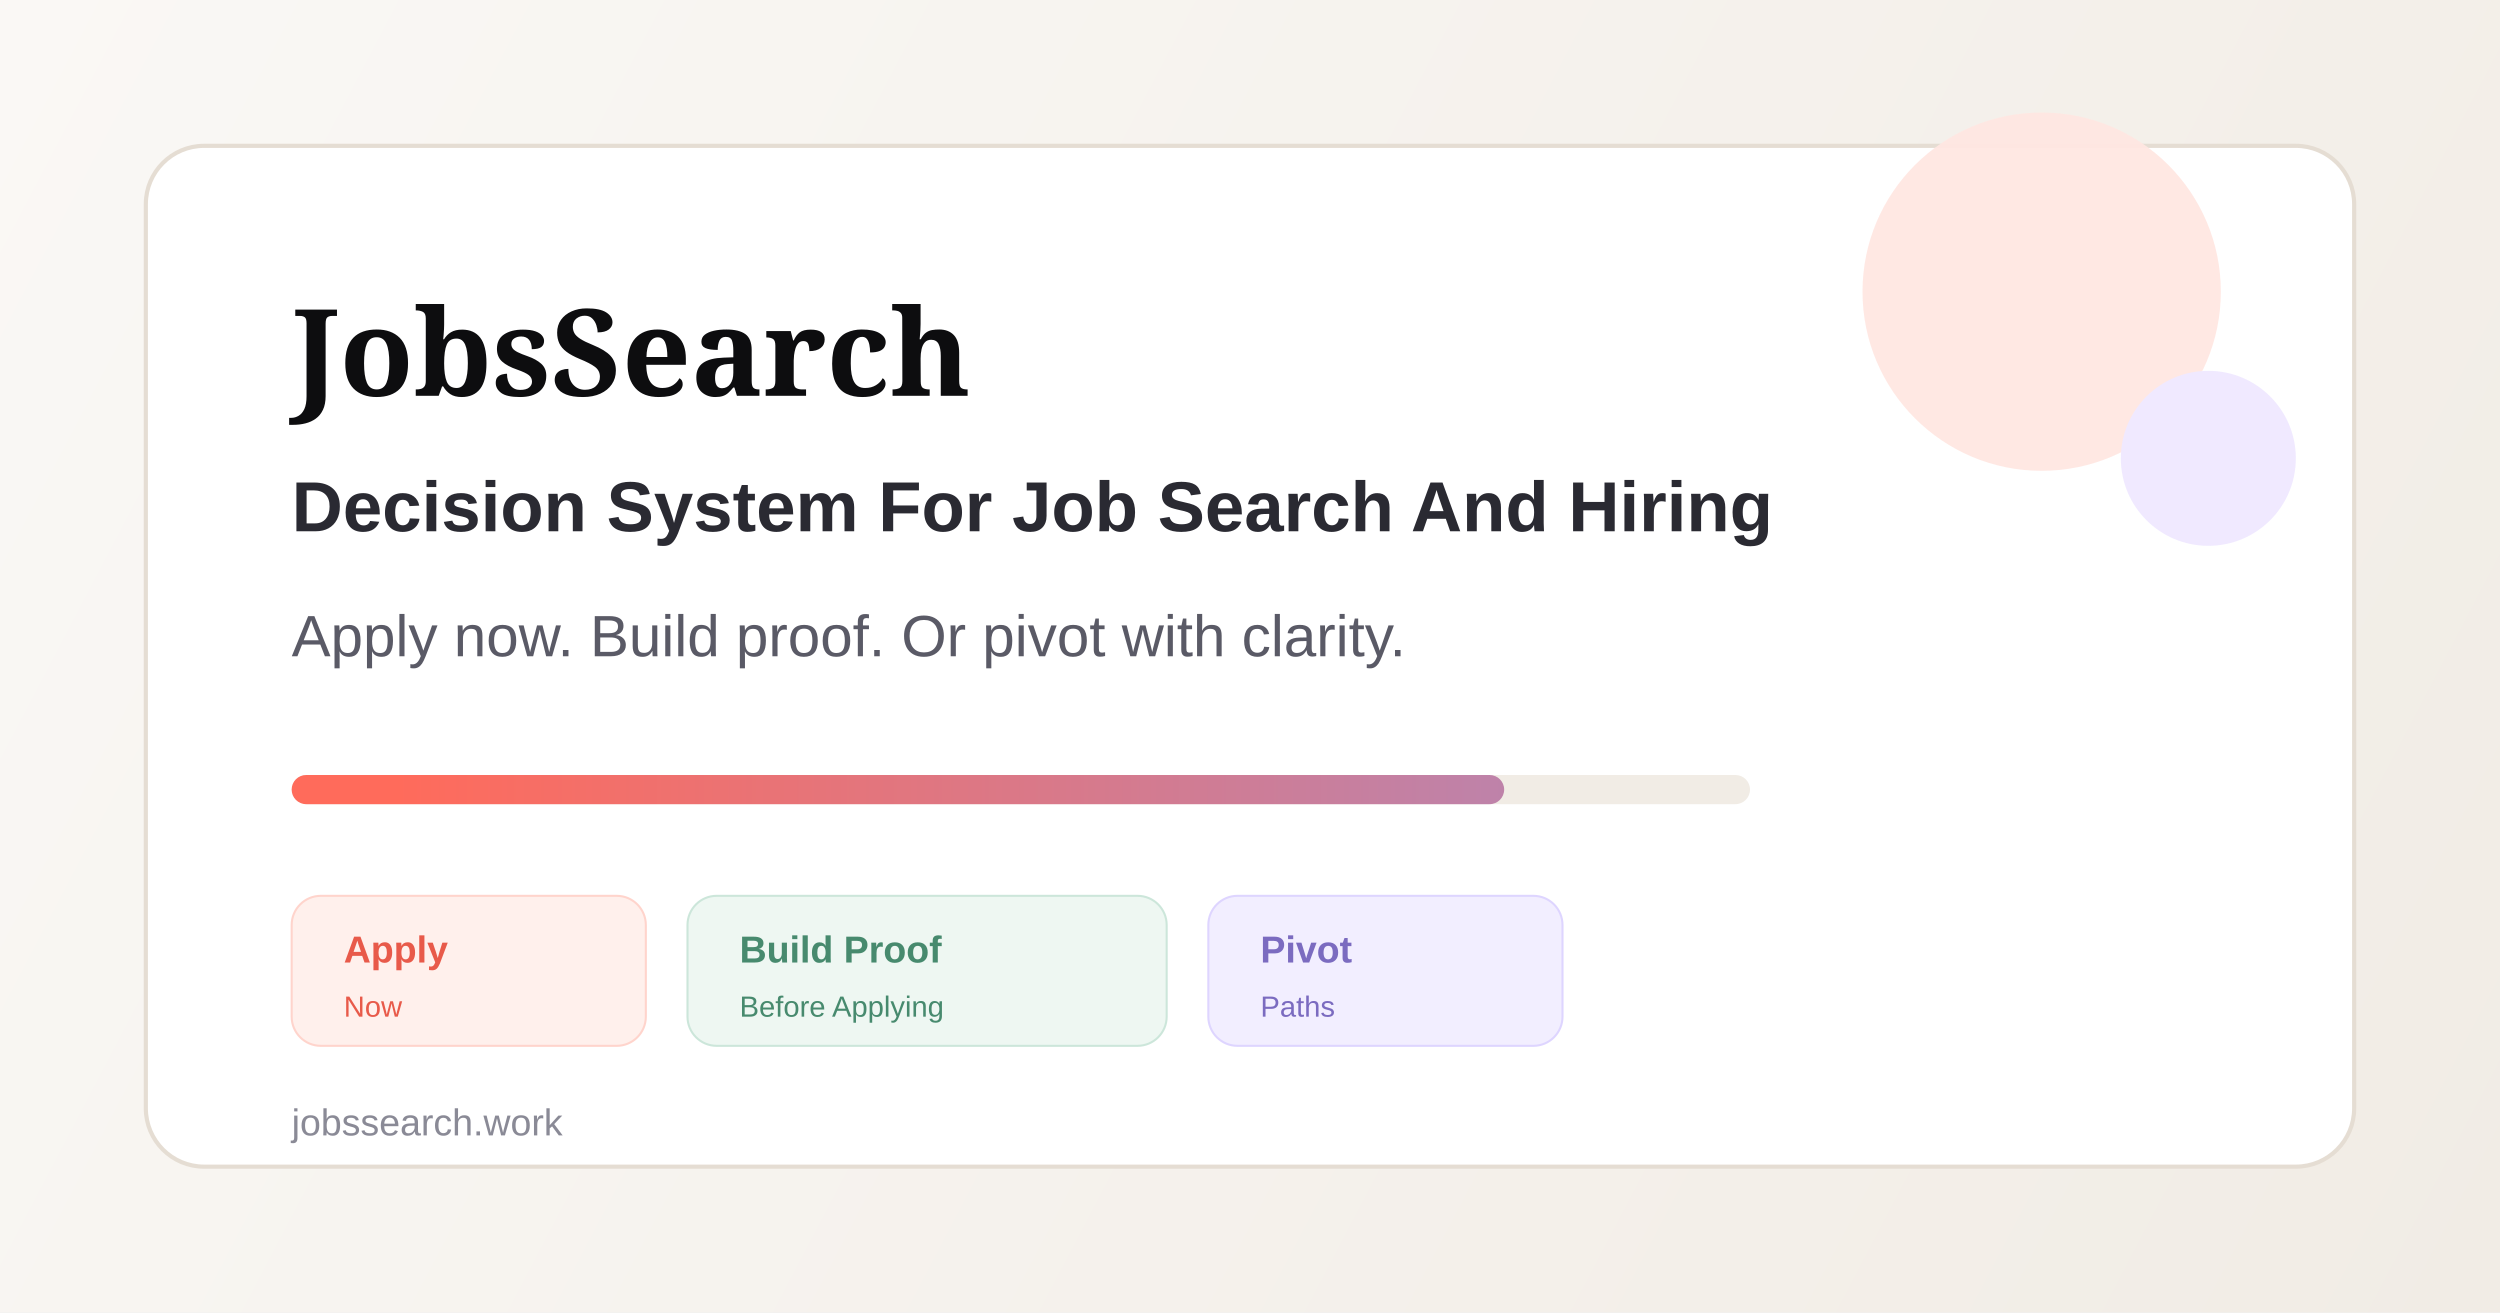
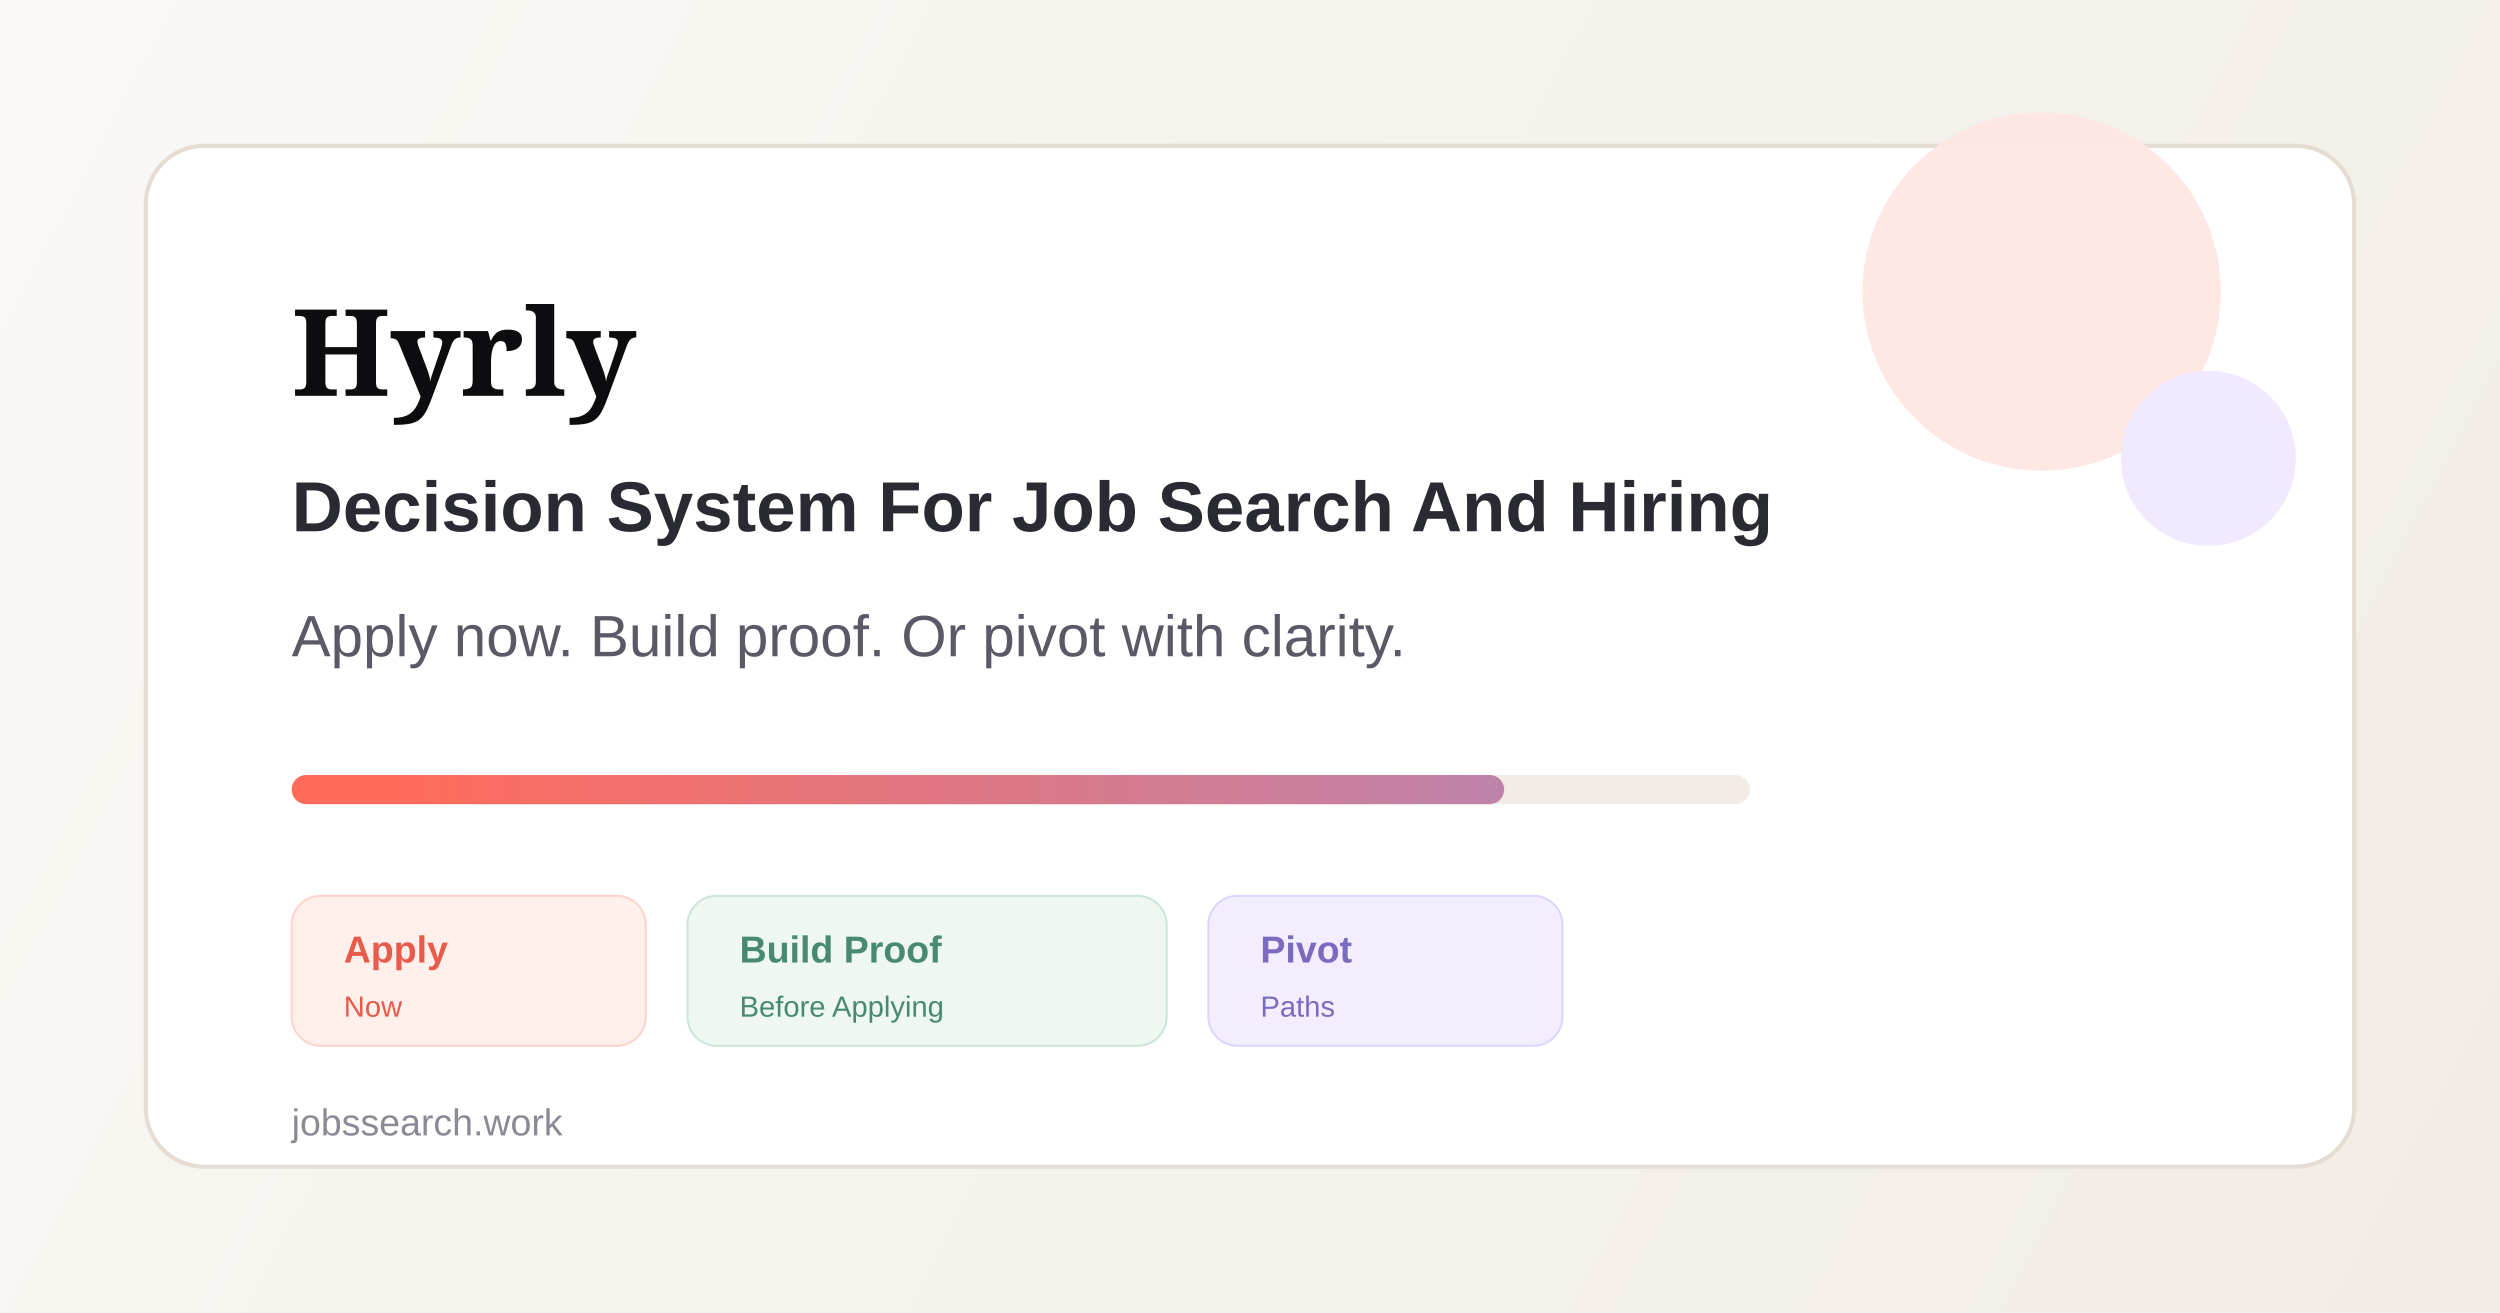
<svg xmlns="http://www.w3.org/2000/svg" width="1200" height="630" viewBox="0 0 1200 630" fill="none">
  <defs>
    <linearGradient id="bg" x1="0" y1="0" x2="1200" y2="630" gradientUnits="userSpaceOnUse">
      <stop stop-color="#FAF8F5" />
      <stop offset="1" stop-color="#F1ECE5" />
    </linearGradient>
    <linearGradient id="accent" x1="190" y1="430" x2="1010" y2="430" gradientUnits="userSpaceOnUse">
      <stop stop-color="#FF6B5B" />
      <stop offset="1" stop-color="#9B8FD4" />
    </linearGradient>
  </defs>
  <rect width="1200" height="630" fill="url(#bg)" />
  <rect x="70" y="70" width="1060" height="490" rx="28" fill="#FFFFFF" stroke="#E5DDD3" stroke-width="2" />
  <g opacity="0.95">
    <circle cx="980" cy="140" r="86" fill="#FFE7E2" />
    <circle cx="1060" cy="220" r="42" fill="#EFE8FF" />
  </g>
  <text x="140" y="190" fill="#0D0D0F" font-family="Georgia, serif" font-size="58" font-weight="700">
-     JobsSearch
+     Hyrly
  </text>
  <text x="140" y="255" fill="#2A2A32" font-family="Arial, Helvetica, sans-serif" font-size="34" font-weight="600">
    Decision System For Job Search And Hiring
  </text>
  <text x="140" y="315" fill="#5A5A66" font-family="Arial, Helvetica, sans-serif" font-size="28">
    Apply now. Build proof. Or pivot with clarity.
  </text>
  <rect x="140" y="372" width="700" height="14" rx="7" fill="#F1ECE5" />
  <rect x="140" y="372" width="582" height="14" rx="7" fill="url(#accent)" />
  <g>
    <rect x="140" y="430" width="170" height="72" rx="14" fill="#FFF0EC" stroke="#FFD4CC" />
    <text x="165" y="462" fill="#E85A4A" font-family="Arial, Helvetica, sans-serif" font-size="18" font-weight="700">Apply</text>
    <text x="165" y="488" fill="#E85A4A" font-family="Arial, Helvetica, sans-serif" font-size="14">Now</text>
    <rect x="330" y="430" width="230" height="72" rx="14" fill="#EEF7F2" stroke="#CCE6DA" />
    <text x="355" y="462" fill="#478A6E" font-family="Arial, Helvetica, sans-serif" font-size="18" font-weight="700">Build Proof</text>
    <text x="355" y="488" fill="#478A6E" font-family="Arial, Helvetica, sans-serif" font-size="14">Before Applying</text>
    <rect x="580" y="430" width="170" height="72" rx="14" fill="#F2EEFF" stroke="#DED5FF" />
    <text x="605" y="462" fill="#7B6BC0" font-family="Arial, Helvetica, sans-serif" font-size="18" font-weight="700">Pivot</text>
    <text x="605" y="488" fill="#7B6BC0" font-family="Arial, Helvetica, sans-serif" font-size="14">Paths</text>
  </g>
  <text x="140" y="545" fill="#8A8A96" font-family="Arial, Helvetica, sans-serif" font-size="18">
    jobssearch.work
  </text>
</svg>
